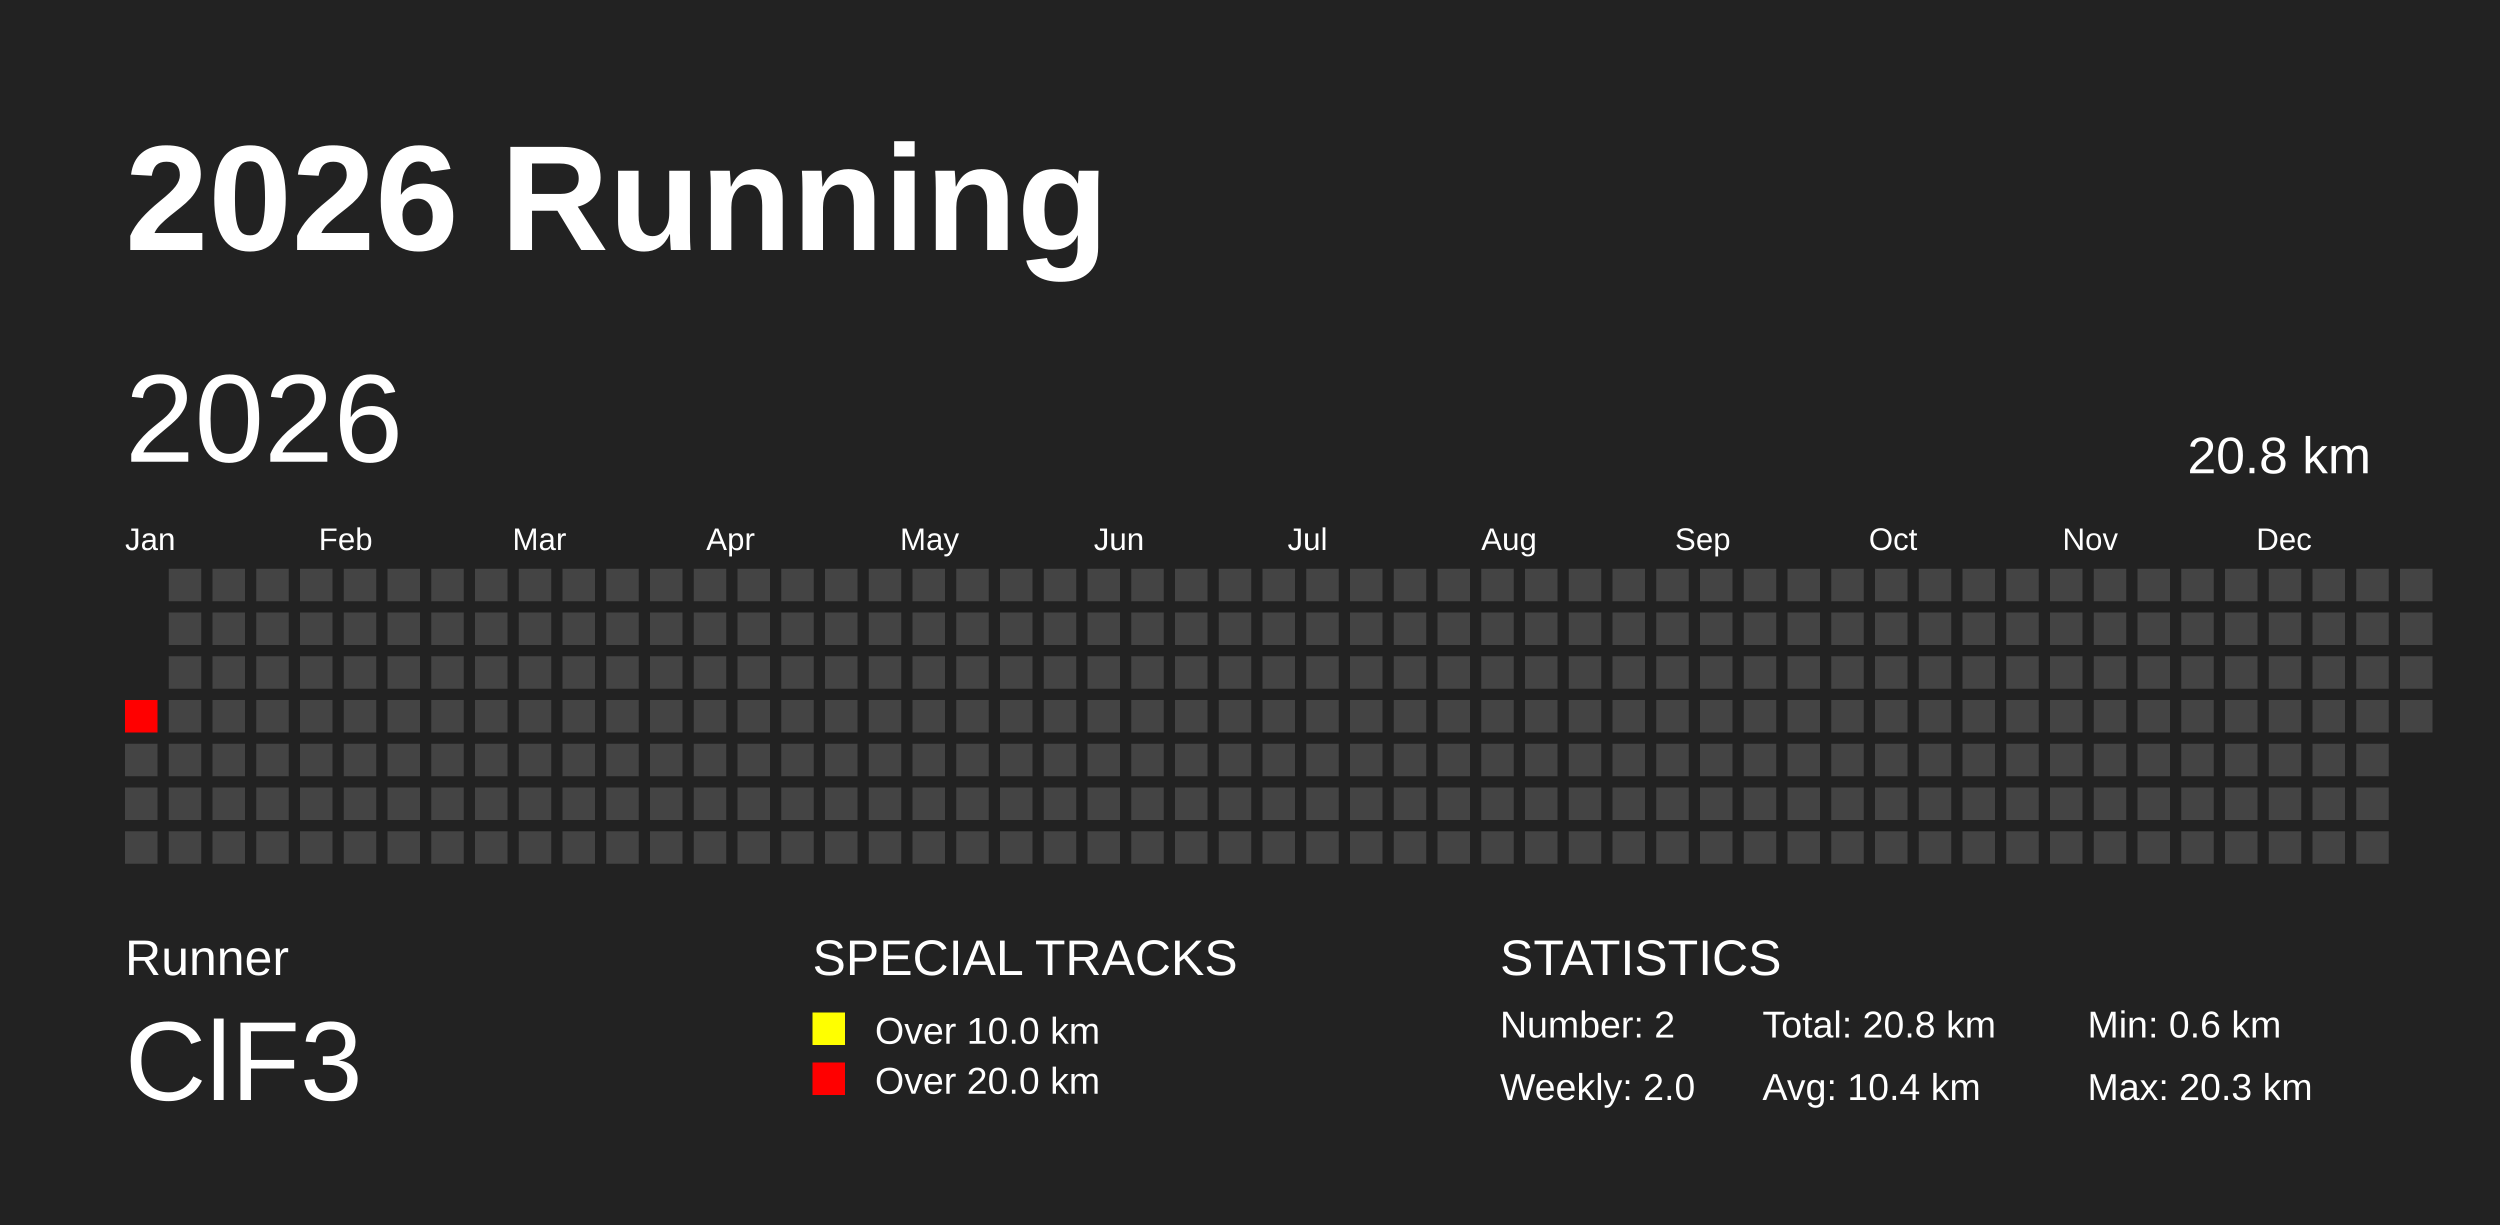
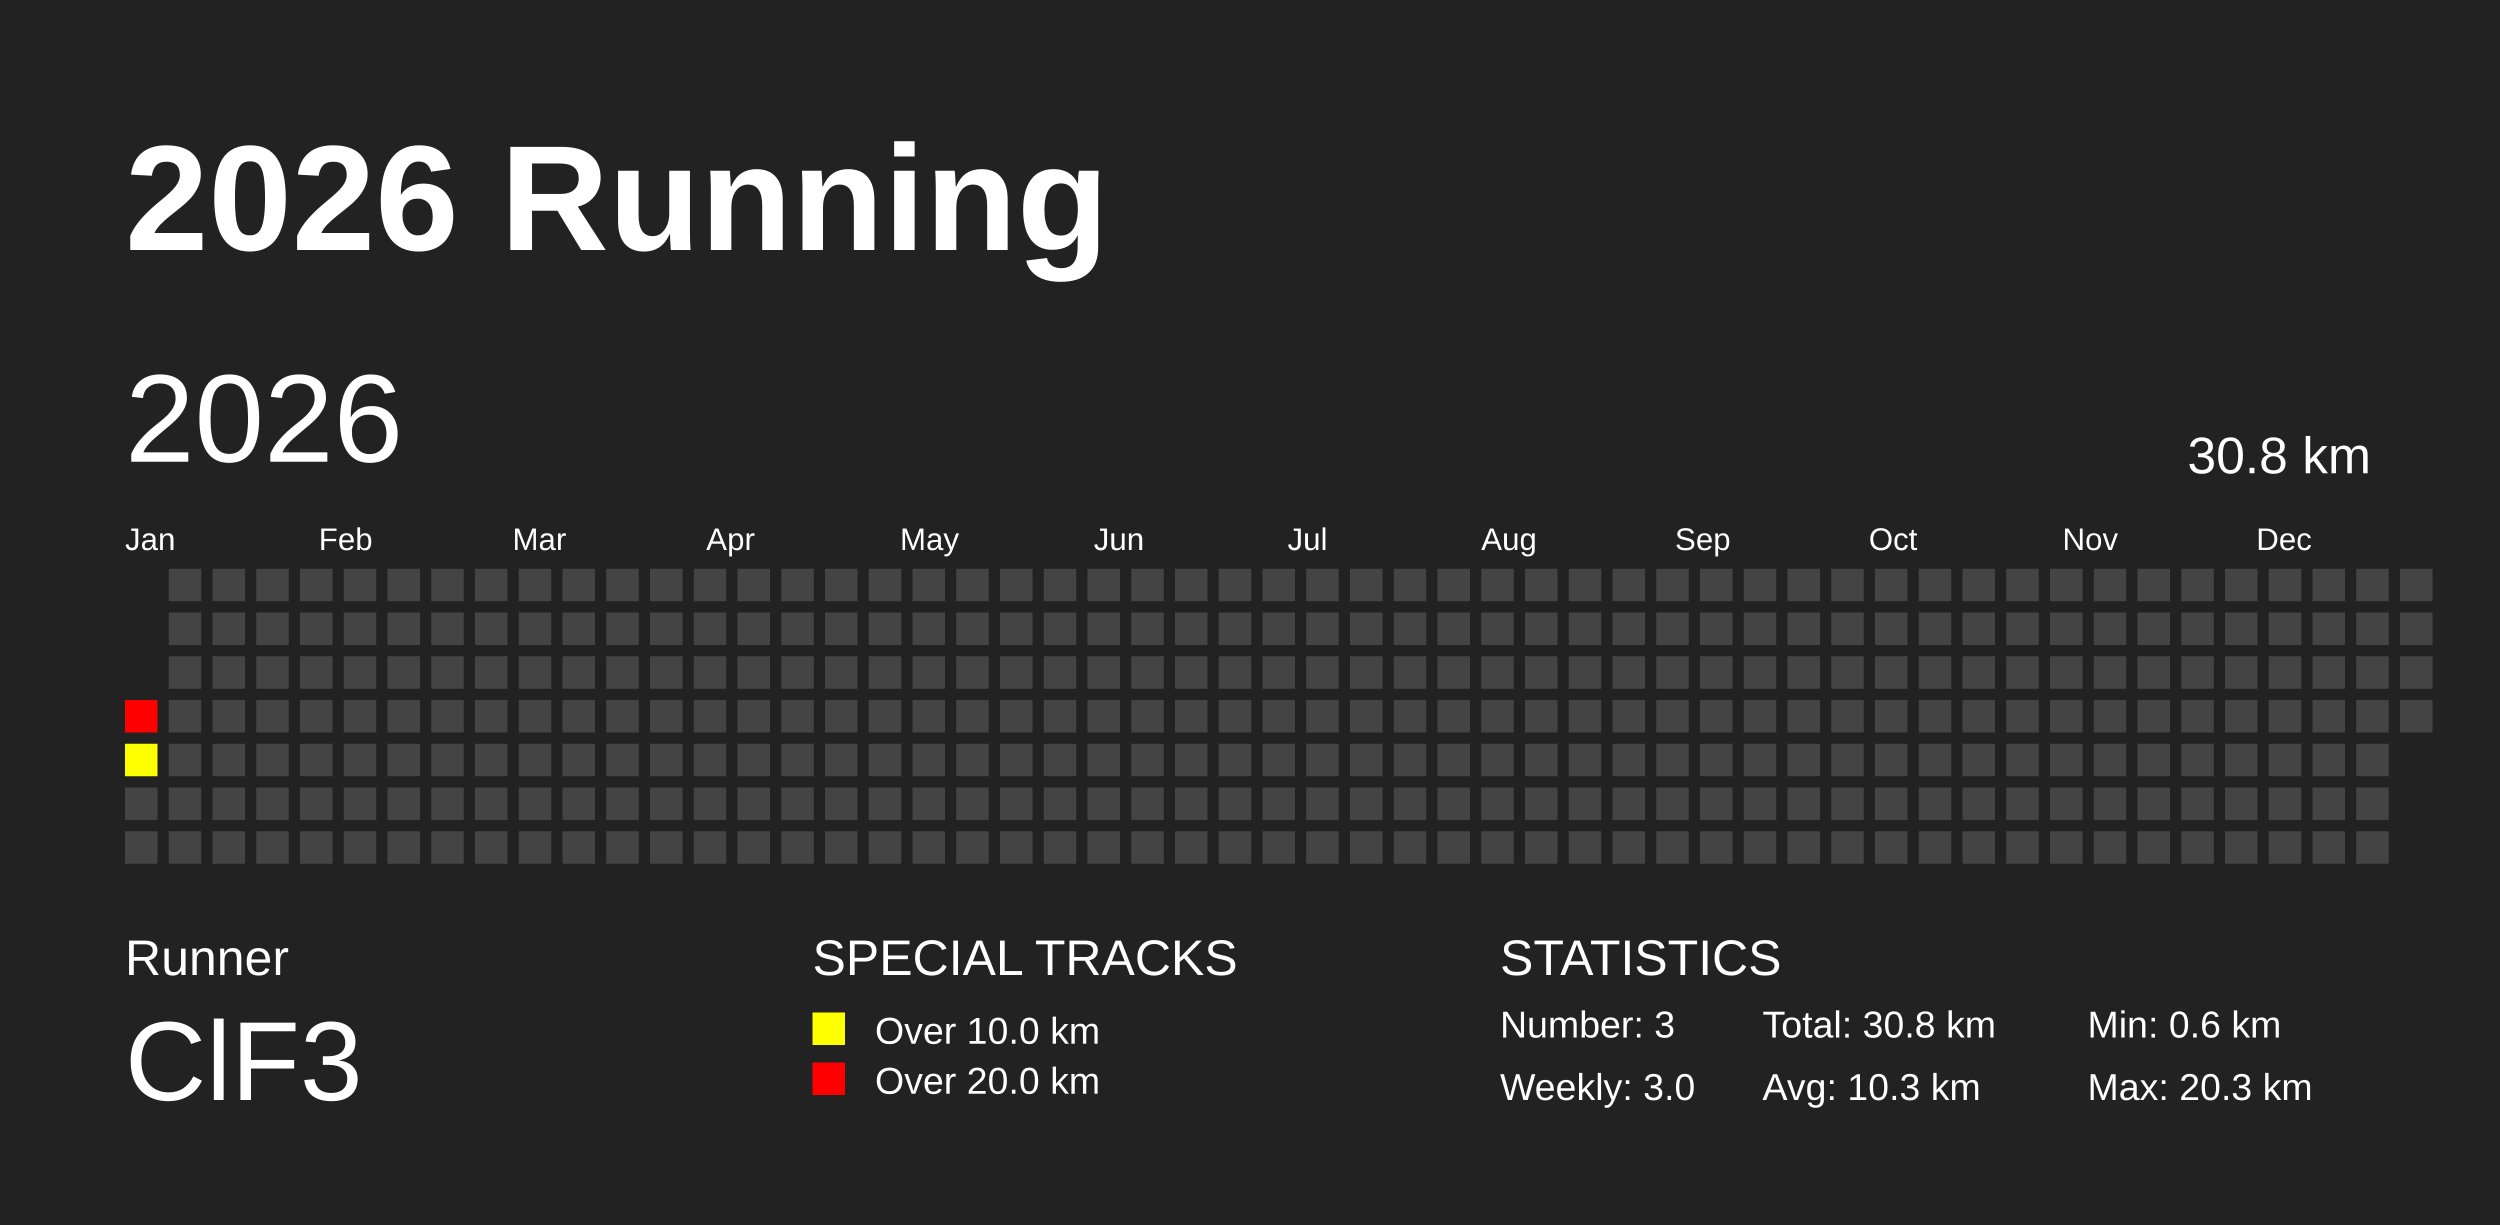
<svg xmlns="http://www.w3.org/2000/svg" baseProfile="full" height="98mm" version="1.1" viewBox="0,0,200,98" width="200mm">
  <defs />
  <rect fill="#222222" height="98" width="200" x="0" y="0" />
  <text fill="#FFFFFF" style="font-size:12px; font-family:Arial; font-weight:bold;" x="10" y="20">2026 Running</text>
  <text fill="#FFFFFF" style="font-size:4px; font-family:Arial" x="10" y="78">Runner</text>
  <text fill="#FFFFFF" style="font-size:9px; font-family:Arial" x="10" y="88">ClF3</text>
  <text fill="#FFFFFF" style="font-size:4px; font-family:Arial" x="65" y="78">SPECIAL TRACKS</text>
  <rect fill="yellow" height="2.6" width="2.6" x="65" y="81" />
  <text fill="#FFFFFF" style="font-size:3px; font-family:Arial" x="70" y="83.5">Over 10.0 km</text>
  <rect fill="red" height="2.6" width="2.6" x="65" y="85" />
  <text fill="#FFFFFF" style="font-size:3px; font-family:Arial" x="70" y="87.5">Over 20.0 km</text>
  <text fill="#FFFFFF" style="font-size:4px; font-family:Arial" x="120" y="78">STATISTICS</text>
-   <text fill="#FFFFFF" style="font-size:3px; font-family:Arial" x="120" y="83">Number: 2</text>
-   <text fill="#FFFFFF" style="font-size:3px; font-family:Arial" x="120" y="88">Weekly: 2.0</text>
-   <text fill="#FFFFFF" style="font-size:3px; font-family:Arial" x="141" y="83">Total: 20.8 km</text>
-   <text fill="#FFFFFF" style="font-size:3px; font-family:Arial" x="141" y="88">Avg: 10.4 km</text>
+   <text fill="#FFFFFF" style="font-size:3px; font-family:Arial" x="120" y="83">Number: 3</text>
+   <text fill="#FFFFFF" style="font-size:3px; font-family:Arial" x="120" y="88">Weekly: 3.0</text>
+   <text fill="#FFFFFF" style="font-size:3px; font-family:Arial" x="141" y="83">Total: 30.8 km</text>
+   <text fill="#FFFFFF" style="font-size:3px; font-family:Arial" x="141" y="88">Avg: 10.3 km</text>
  <text fill="#FFFFFF" style="font-size:3px; font-family:Arial" x="167" y="83">Min: 0.6 km</text>
  <text fill="#FFFFFF" style="font-size:3px; font-family:Arial" x="167" y="88">Max: 20.3 km</text>
  <text dominant-baseline="hanging" fill="#FFFFFF" style="font-size:10.0px; font-family:Arial;" x="10" y="30">2026</text>
-   <text dominant-baseline="hanging" fill="#FFFFFF" style="font-size:4.125px; font-family:Arial;" x="175" y="35">20.8 km</text>
+   <text dominant-baseline="hanging" fill="#FFFFFF" style="font-size:4.125px; font-family:Arial;" x="175" y="35">30.8 km</text>
  <text fill="#FFFFFF" style="font-size:2.5px; font-family:Arial" x="10.0" y="44">Jan</text>
  <text fill="#FFFFFF" style="font-size:2.5px; font-family:Arial" x="25.5" y="44">Feb</text>
  <text fill="#FFFFFF" style="font-size:2.5px; font-family:Arial" x="41.0" y="44">Mar</text>
  <text fill="#FFFFFF" style="font-size:2.5px; font-family:Arial" x="56.5" y="44">Apr</text>
  <text fill="#FFFFFF" style="font-size:2.5px; font-family:Arial" x="72.0" y="44">May</text>
  <text fill="#FFFFFF" style="font-size:2.5px; font-family:Arial" x="87.5" y="44">Jun</text>
  <text fill="#FFFFFF" style="font-size:2.5px; font-family:Arial" x="103.0" y="44">Jul</text>
  <text fill="#FFFFFF" style="font-size:2.5px; font-family:Arial" x="118.5" y="44">Aug</text>
  <text fill="#FFFFFF" style="font-size:2.5px; font-family:Arial" x="134.0" y="44">Sep</text>
  <text fill="#FFFFFF" style="font-size:2.5px; font-family:Arial" x="149.5" y="44">Oct</text>
  <text fill="#FFFFFF" style="font-size:2.5px; font-family:Arial" x="165.0" y="44">Nov</text>
  <text fill="#FFFFFF" style="font-size:2.5px; font-family:Arial" x="180.5" y="44">Dec</text>
  <rect fill="red" height="2.6" width="2.6" x="10.0" y="56.0" />
-   <rect fill="#444444" height="2.6" width="2.6" x="10.0" y="59.5" />
+   <rect fill="#ffff00" height="2.6" width="2.6" x="10.0" y="59.5" />
  <rect fill="#444444" height="2.6" width="2.6" x="10.0" y="63.0" />
  <rect fill="#444444" height="2.6" width="2.6" x="10.0" y="66.5" />
  <rect fill="#444444" height="2.6" width="2.6" x="13.5" y="45.5" />
  <rect fill="#444444" height="2.6" width="2.6" x="13.5" y="49.0" />
  <rect fill="#444444" height="2.6" width="2.6" x="13.5" y="52.5" />
  <rect fill="#444444" height="2.6" width="2.6" x="13.5" y="56.0" />
  <rect fill="#444444" height="2.6" width="2.6" x="13.5" y="59.5" />
  <rect fill="#444444" height="2.6" width="2.6" x="13.5" y="63.0" />
  <rect fill="#444444" height="2.6" width="2.6" x="13.5" y="66.5" />
  <rect fill="#444444" height="2.6" width="2.6" x="17.0" y="45.5" />
  <rect fill="#444444" height="2.6" width="2.6" x="17.0" y="49.0" />
  <rect fill="#444444" height="2.6" width="2.6" x="17.0" y="52.5" />
  <rect fill="#444444" height="2.6" width="2.6" x="17.0" y="56.0" />
  <rect fill="#444444" height="2.6" width="2.6" x="17.0" y="59.5" />
  <rect fill="#444444" height="2.6" width="2.6" x="17.0" y="63.0" />
  <rect fill="#444444" height="2.6" width="2.6" x="17.0" y="66.5" />
  <rect fill="#444444" height="2.6" width="2.6" x="20.5" y="45.5" />
  <rect fill="#444444" height="2.6" width="2.6" x="20.5" y="49.0" />
  <rect fill="#444444" height="2.6" width="2.6" x="20.5" y="52.5" />
  <rect fill="#444444" height="2.6" width="2.6" x="20.5" y="56.0" />
  <rect fill="#444444" height="2.6" width="2.6" x="20.5" y="59.5" />
  <rect fill="#444444" height="2.6" width="2.6" x="20.5" y="63.0" />
  <rect fill="#444444" height="2.6" width="2.6" x="20.5" y="66.5" />
  <rect fill="#444444" height="2.6" width="2.6" x="24.0" y="45.5" />
  <rect fill="#444444" height="2.6" width="2.6" x="24.0" y="49.0" />
  <rect fill="#444444" height="2.6" width="2.6" x="24.0" y="52.5" />
  <rect fill="#444444" height="2.6" width="2.6" x="24.0" y="56.0" />
  <rect fill="#444444" height="2.6" width="2.6" x="24.0" y="59.5" />
  <rect fill="#444444" height="2.6" width="2.6" x="24.0" y="63.0" />
  <rect fill="#444444" height="2.6" width="2.6" x="24.0" y="66.5" />
  <rect fill="#444444" height="2.6" width="2.6" x="27.5" y="45.5" />
  <rect fill="#444444" height="2.6" width="2.6" x="27.5" y="49.0" />
  <rect fill="#444444" height="2.6" width="2.6" x="27.5" y="52.5" />
  <rect fill="#444444" height="2.6" width="2.6" x="27.5" y="56.0" />
  <rect fill="#444444" height="2.6" width="2.6" x="27.5" y="59.5" />
  <rect fill="#444444" height="2.6" width="2.6" x="27.5" y="63.0" />
  <rect fill="#444444" height="2.6" width="2.6" x="27.5" y="66.5" />
  <rect fill="#444444" height="2.6" width="2.6" x="31.0" y="45.5" />
  <rect fill="#444444" height="2.6" width="2.6" x="31.0" y="49.0" />
  <rect fill="#444444" height="2.6" width="2.6" x="31.0" y="52.5" />
  <rect fill="#444444" height="2.6" width="2.6" x="31.0" y="56.0" />
  <rect fill="#444444" height="2.6" width="2.6" x="31.0" y="59.5" />
  <rect fill="#444444" height="2.6" width="2.6" x="31.0" y="63.0" />
  <rect fill="#444444" height="2.6" width="2.6" x="31.0" y="66.5" />
  <rect fill="#444444" height="2.6" width="2.6" x="34.5" y="45.5" />
  <rect fill="#444444" height="2.6" width="2.6" x="34.5" y="49.0" />
  <rect fill="#444444" height="2.6" width="2.6" x="34.5" y="52.5" />
  <rect fill="#444444" height="2.6" width="2.6" x="34.5" y="56.0" />
  <rect fill="#444444" height="2.6" width="2.6" x="34.5" y="59.5" />
  <rect fill="#444444" height="2.6" width="2.6" x="34.5" y="63.0" />
  <rect fill="#444444" height="2.6" width="2.6" x="34.5" y="66.5" />
  <rect fill="#444444" height="2.6" width="2.6" x="38.0" y="45.5" />
  <rect fill="#444444" height="2.6" width="2.6" x="38.0" y="49.0" />
  <rect fill="#444444" height="2.6" width="2.6" x="38.0" y="52.5" />
  <rect fill="#444444" height="2.6" width="2.6" x="38.0" y="56.0" />
  <rect fill="#444444" height="2.6" width="2.6" x="38.0" y="59.5" />
  <rect fill="#444444" height="2.6" width="2.6" x="38.0" y="63.0" />
  <rect fill="#444444" height="2.6" width="2.6" x="38.0" y="66.5" />
  <rect fill="#444444" height="2.6" width="2.6" x="41.5" y="45.5" />
  <rect fill="#444444" height="2.6" width="2.6" x="41.5" y="49.0" />
  <rect fill="#444444" height="2.6" width="2.6" x="41.5" y="52.5" />
  <rect fill="#444444" height="2.6" width="2.6" x="41.5" y="56.0" />
  <rect fill="#444444" height="2.6" width="2.6" x="41.5" y="59.5" />
  <rect fill="#444444" height="2.6" width="2.6" x="41.5" y="63.0" />
  <rect fill="#444444" height="2.6" width="2.6" x="41.5" y="66.5" />
  <rect fill="#444444" height="2.6" width="2.6" x="45.0" y="45.5" />
  <rect fill="#444444" height="2.6" width="2.6" x="45.0" y="49.0" />
  <rect fill="#444444" height="2.6" width="2.6" x="45.0" y="52.5" />
  <rect fill="#444444" height="2.6" width="2.6" x="45.0" y="56.0" />
  <rect fill="#444444" height="2.6" width="2.6" x="45.0" y="59.5" />
  <rect fill="#444444" height="2.6" width="2.6" x="45.0" y="63.0" />
  <rect fill="#444444" height="2.6" width="2.6" x="45.0" y="66.5" />
  <rect fill="#444444" height="2.6" width="2.6" x="48.5" y="45.5" />
  <rect fill="#444444" height="2.6" width="2.6" x="48.5" y="49.0" />
  <rect fill="#444444" height="2.6" width="2.6" x="48.5" y="52.5" />
  <rect fill="#444444" height="2.6" width="2.6" x="48.5" y="56.0" />
  <rect fill="#444444" height="2.6" width="2.6" x="48.5" y="59.5" />
  <rect fill="#444444" height="2.6" width="2.6" x="48.5" y="63.0" />
  <rect fill="#444444" height="2.6" width="2.6" x="48.5" y="66.5" />
  <rect fill="#444444" height="2.6" width="2.6" x="52.0" y="45.5" />
  <rect fill="#444444" height="2.6" width="2.6" x="52.0" y="49.0" />
  <rect fill="#444444" height="2.6" width="2.6" x="52.0" y="52.5" />
  <rect fill="#444444" height="2.6" width="2.6" x="52.0" y="56.0" />
  <rect fill="#444444" height="2.6" width="2.6" x="52.0" y="59.5" />
  <rect fill="#444444" height="2.6" width="2.6" x="52.0" y="63.0" />
  <rect fill="#444444" height="2.6" width="2.6" x="52.0" y="66.5" />
  <rect fill="#444444" height="2.6" width="2.6" x="55.5" y="45.5" />
  <rect fill="#444444" height="2.6" width="2.6" x="55.5" y="49.0" />
  <rect fill="#444444" height="2.6" width="2.6" x="55.5" y="52.5" />
  <rect fill="#444444" height="2.6" width="2.6" x="55.5" y="56.0" />
  <rect fill="#444444" height="2.6" width="2.6" x="55.5" y="59.5" />
  <rect fill="#444444" height="2.6" width="2.6" x="55.5" y="63.0" />
  <rect fill="#444444" height="2.6" width="2.6" x="55.5" y="66.5" />
  <rect fill="#444444" height="2.6" width="2.6" x="59.0" y="45.5" />
  <rect fill="#444444" height="2.6" width="2.6" x="59.0" y="49.0" />
  <rect fill="#444444" height="2.6" width="2.6" x="59.0" y="52.5" />
  <rect fill="#444444" height="2.6" width="2.6" x="59.0" y="56.0" />
  <rect fill="#444444" height="2.6" width="2.6" x="59.0" y="59.5" />
  <rect fill="#444444" height="2.6" width="2.6" x="59.0" y="63.0" />
  <rect fill="#444444" height="2.6" width="2.6" x="59.0" y="66.5" />
  <rect fill="#444444" height="2.6" width="2.6" x="62.5" y="45.5" />
  <rect fill="#444444" height="2.6" width="2.6" x="62.5" y="49.0" />
  <rect fill="#444444" height="2.6" width="2.6" x="62.5" y="52.5" />
  <rect fill="#444444" height="2.6" width="2.6" x="62.5" y="56.0" />
  <rect fill="#444444" height="2.6" width="2.6" x="62.5" y="59.5" />
  <rect fill="#444444" height="2.6" width="2.6" x="62.5" y="63.0" />
  <rect fill="#444444" height="2.6" width="2.6" x="62.5" y="66.5" />
  <rect fill="#444444" height="2.6" width="2.6" x="66.0" y="45.5" />
  <rect fill="#444444" height="2.6" width="2.6" x="66.0" y="49.0" />
  <rect fill="#444444" height="2.6" width="2.6" x="66.0" y="52.5" />
  <rect fill="#444444" height="2.6" width="2.6" x="66.0" y="56.0" />
  <rect fill="#444444" height="2.6" width="2.6" x="66.0" y="59.5" />
  <rect fill="#444444" height="2.6" width="2.6" x="66.0" y="63.0" />
  <rect fill="#444444" height="2.6" width="2.6" x="66.0" y="66.5" />
  <rect fill="#444444" height="2.6" width="2.6" x="69.5" y="45.5" />
  <rect fill="#444444" height="2.6" width="2.6" x="69.5" y="49.0" />
  <rect fill="#444444" height="2.6" width="2.6" x="69.5" y="52.5" />
  <rect fill="#444444" height="2.6" width="2.6" x="69.5" y="56.0" />
  <rect fill="#444444" height="2.6" width="2.6" x="69.5" y="59.5" />
  <rect fill="#444444" height="2.6" width="2.6" x="69.5" y="63.0" />
  <rect fill="#444444" height="2.6" width="2.6" x="69.5" y="66.5" />
  <rect fill="#444444" height="2.6" width="2.6" x="73.0" y="45.5" />
  <rect fill="#444444" height="2.6" width="2.6" x="73.0" y="49.0" />
  <rect fill="#444444" height="2.6" width="2.6" x="73.0" y="52.5" />
  <rect fill="#444444" height="2.6" width="2.6" x="73.0" y="56.0" />
  <rect fill="#444444" height="2.6" width="2.6" x="73.0" y="59.5" />
  <rect fill="#444444" height="2.6" width="2.6" x="73.0" y="63.0" />
  <rect fill="#444444" height="2.6" width="2.6" x="73.0" y="66.5" />
  <rect fill="#444444" height="2.6" width="2.6" x="76.5" y="45.5" />
  <rect fill="#444444" height="2.6" width="2.6" x="76.5" y="49.0" />
  <rect fill="#444444" height="2.6" width="2.6" x="76.5" y="52.5" />
  <rect fill="#444444" height="2.6" width="2.6" x="76.5" y="56.0" />
  <rect fill="#444444" height="2.6" width="2.6" x="76.5" y="59.5" />
  <rect fill="#444444" height="2.6" width="2.6" x="76.5" y="63.0" />
  <rect fill="#444444" height="2.6" width="2.6" x="76.5" y="66.5" />
  <rect fill="#444444" height="2.6" width="2.6" x="80.0" y="45.5" />
  <rect fill="#444444" height="2.6" width="2.6" x="80.0" y="49.0" />
  <rect fill="#444444" height="2.6" width="2.6" x="80.0" y="52.5" />
  <rect fill="#444444" height="2.6" width="2.6" x="80.0" y="56.0" />
  <rect fill="#444444" height="2.6" width="2.6" x="80.0" y="59.5" />
  <rect fill="#444444" height="2.6" width="2.6" x="80.0" y="63.0" />
  <rect fill="#444444" height="2.6" width="2.6" x="80.0" y="66.5" />
  <rect fill="#444444" height="2.6" width="2.6" x="83.5" y="45.5" />
  <rect fill="#444444" height="2.6" width="2.6" x="83.5" y="49.0" />
  <rect fill="#444444" height="2.6" width="2.6" x="83.5" y="52.5" />
  <rect fill="#444444" height="2.6" width="2.6" x="83.5" y="56.0" />
  <rect fill="#444444" height="2.6" width="2.6" x="83.5" y="59.5" />
  <rect fill="#444444" height="2.6" width="2.6" x="83.5" y="63.0" />
  <rect fill="#444444" height="2.6" width="2.6" x="83.5" y="66.5" />
  <rect fill="#444444" height="2.6" width="2.6" x="87.0" y="45.5" />
  <rect fill="#444444" height="2.6" width="2.6" x="87.0" y="49.0" />
  <rect fill="#444444" height="2.6" width="2.6" x="87.0" y="52.5" />
  <rect fill="#444444" height="2.6" width="2.6" x="87.0" y="56.0" />
  <rect fill="#444444" height="2.6" width="2.6" x="87.0" y="59.5" />
  <rect fill="#444444" height="2.6" width="2.6" x="87.0" y="63.0" />
  <rect fill="#444444" height="2.6" width="2.6" x="87.0" y="66.5" />
  <rect fill="#444444" height="2.6" width="2.6" x="90.5" y="45.5" />
  <rect fill="#444444" height="2.6" width="2.6" x="90.5" y="49.0" />
  <rect fill="#444444" height="2.6" width="2.6" x="90.5" y="52.5" />
  <rect fill="#444444" height="2.6" width="2.6" x="90.5" y="56.0" />
  <rect fill="#444444" height="2.6" width="2.6" x="90.5" y="59.5" />
  <rect fill="#444444" height="2.6" width="2.6" x="90.5" y="63.0" />
  <rect fill="#444444" height="2.6" width="2.6" x="90.5" y="66.5" />
  <rect fill="#444444" height="2.6" width="2.6" x="94.0" y="45.5" />
  <rect fill="#444444" height="2.6" width="2.6" x="94.0" y="49.0" />
  <rect fill="#444444" height="2.6" width="2.6" x="94.0" y="52.5" />
  <rect fill="#444444" height="2.6" width="2.6" x="94.0" y="56.0" />
  <rect fill="#444444" height="2.6" width="2.6" x="94.0" y="59.5" />
  <rect fill="#444444" height="2.6" width="2.6" x="94.0" y="63.0" />
  <rect fill="#444444" height="2.6" width="2.6" x="94.0" y="66.5" />
  <rect fill="#444444" height="2.6" width="2.6" x="97.5" y="45.5" />
  <rect fill="#444444" height="2.6" width="2.6" x="97.5" y="49.0" />
  <rect fill="#444444" height="2.6" width="2.6" x="97.5" y="52.5" />
  <rect fill="#444444" height="2.6" width="2.6" x="97.5" y="56.0" />
  <rect fill="#444444" height="2.6" width="2.6" x="97.5" y="59.5" />
  <rect fill="#444444" height="2.6" width="2.6" x="97.5" y="63.0" />
  <rect fill="#444444" height="2.6" width="2.6" x="97.5" y="66.5" />
  <rect fill="#444444" height="2.6" width="2.6" x="101.0" y="45.5" />
  <rect fill="#444444" height="2.6" width="2.6" x="101.0" y="49.0" />
  <rect fill="#444444" height="2.6" width="2.6" x="101.0" y="52.5" />
  <rect fill="#444444" height="2.6" width="2.6" x="101.0" y="56.0" />
  <rect fill="#444444" height="2.6" width="2.6" x="101.0" y="59.5" />
  <rect fill="#444444" height="2.6" width="2.6" x="101.0" y="63.0" />
  <rect fill="#444444" height="2.6" width="2.6" x="101.0" y="66.5" />
  <rect fill="#444444" height="2.6" width="2.6" x="104.5" y="45.5" />
  <rect fill="#444444" height="2.6" width="2.6" x="104.5" y="49.0" />
  <rect fill="#444444" height="2.6" width="2.6" x="104.5" y="52.5" />
  <rect fill="#444444" height="2.6" width="2.6" x="104.5" y="56.0" />
  <rect fill="#444444" height="2.6" width="2.6" x="104.5" y="59.5" />
  <rect fill="#444444" height="2.6" width="2.6" x="104.5" y="63.0" />
  <rect fill="#444444" height="2.6" width="2.6" x="104.5" y="66.5" />
  <rect fill="#444444" height="2.6" width="2.6" x="108.0" y="45.5" />
  <rect fill="#444444" height="2.6" width="2.6" x="108.0" y="49.0" />
  <rect fill="#444444" height="2.6" width="2.6" x="108.0" y="52.5" />
  <rect fill="#444444" height="2.6" width="2.6" x="108.0" y="56.0" />
  <rect fill="#444444" height="2.6" width="2.6" x="108.0" y="59.5" />
  <rect fill="#444444" height="2.6" width="2.6" x="108.0" y="63.0" />
  <rect fill="#444444" height="2.6" width="2.6" x="108.0" y="66.5" />
  <rect fill="#444444" height="2.6" width="2.6" x="111.5" y="45.5" />
  <rect fill="#444444" height="2.6" width="2.6" x="111.5" y="49.0" />
  <rect fill="#444444" height="2.6" width="2.6" x="111.5" y="52.5" />
  <rect fill="#444444" height="2.6" width="2.6" x="111.5" y="56.0" />
  <rect fill="#444444" height="2.6" width="2.6" x="111.5" y="59.5" />
  <rect fill="#444444" height="2.6" width="2.6" x="111.5" y="63.0" />
  <rect fill="#444444" height="2.6" width="2.6" x="111.5" y="66.5" />
  <rect fill="#444444" height="2.6" width="2.6" x="115.0" y="45.5" />
  <rect fill="#444444" height="2.6" width="2.6" x="115.0" y="49.0" />
  <rect fill="#444444" height="2.6" width="2.6" x="115.0" y="52.5" />
  <rect fill="#444444" height="2.6" width="2.6" x="115.0" y="56.0" />
  <rect fill="#444444" height="2.6" width="2.6" x="115.0" y="59.5" />
  <rect fill="#444444" height="2.6" width="2.6" x="115.0" y="63.0" />
  <rect fill="#444444" height="2.6" width="2.6" x="115.0" y="66.5" />
  <rect fill="#444444" height="2.6" width="2.6" x="118.5" y="45.5" />
  <rect fill="#444444" height="2.6" width="2.6" x="118.5" y="49.0" />
  <rect fill="#444444" height="2.6" width="2.6" x="118.5" y="52.5" />
  <rect fill="#444444" height="2.6" width="2.6" x="118.5" y="56.0" />
  <rect fill="#444444" height="2.6" width="2.6" x="118.5" y="59.5" />
  <rect fill="#444444" height="2.6" width="2.6" x="118.5" y="63.0" />
  <rect fill="#444444" height="2.6" width="2.6" x="118.5" y="66.5" />
  <rect fill="#444444" height="2.6" width="2.6" x="122.0" y="45.5" />
  <rect fill="#444444" height="2.6" width="2.6" x="122.0" y="49.0" />
  <rect fill="#444444" height="2.6" width="2.6" x="122.0" y="52.5" />
  <rect fill="#444444" height="2.6" width="2.6" x="122.0" y="56.0" />
  <rect fill="#444444" height="2.6" width="2.6" x="122.0" y="59.5" />
  <rect fill="#444444" height="2.6" width="2.6" x="122.0" y="63.0" />
  <rect fill="#444444" height="2.6" width="2.6" x="122.0" y="66.5" />
  <rect fill="#444444" height="2.6" width="2.6" x="125.5" y="45.5" />
  <rect fill="#444444" height="2.6" width="2.6" x="125.5" y="49.0" />
  <rect fill="#444444" height="2.6" width="2.6" x="125.5" y="52.5" />
  <rect fill="#444444" height="2.6" width="2.6" x="125.5" y="56.0" />
  <rect fill="#444444" height="2.6" width="2.6" x="125.5" y="59.5" />
  <rect fill="#444444" height="2.6" width="2.6" x="125.5" y="63.0" />
  <rect fill="#444444" height="2.6" width="2.6" x="125.5" y="66.5" />
  <rect fill="#444444" height="2.6" width="2.6" x="129.0" y="45.5" />
  <rect fill="#444444" height="2.6" width="2.6" x="129.0" y="49.0" />
  <rect fill="#444444" height="2.6" width="2.6" x="129.0" y="52.5" />
  <rect fill="#444444" height="2.6" width="2.6" x="129.0" y="56.0" />
  <rect fill="#444444" height="2.6" width="2.6" x="129.0" y="59.5" />
  <rect fill="#444444" height="2.6" width="2.6" x="129.0" y="63.0" />
  <rect fill="#444444" height="2.6" width="2.6" x="129.0" y="66.5" />
  <rect fill="#444444" height="2.6" width="2.6" x="132.5" y="45.5" />
  <rect fill="#444444" height="2.6" width="2.6" x="132.5" y="49.0" />
  <rect fill="#444444" height="2.6" width="2.6" x="132.5" y="52.5" />
  <rect fill="#444444" height="2.6" width="2.6" x="132.5" y="56.0" />
  <rect fill="#444444" height="2.6" width="2.6" x="132.5" y="59.5" />
  <rect fill="#444444" height="2.6" width="2.6" x="132.5" y="63.0" />
  <rect fill="#444444" height="2.6" width="2.6" x="132.5" y="66.5" />
  <rect fill="#444444" height="2.6" width="2.6" x="136.0" y="45.5" />
  <rect fill="#444444" height="2.6" width="2.6" x="136.0" y="49.0" />
  <rect fill="#444444" height="2.6" width="2.6" x="136.0" y="52.5" />
  <rect fill="#444444" height="2.6" width="2.6" x="136.0" y="56.0" />
  <rect fill="#444444" height="2.6" width="2.6" x="136.0" y="59.5" />
  <rect fill="#444444" height="2.6" width="2.6" x="136.0" y="63.0" />
  <rect fill="#444444" height="2.6" width="2.6" x="136.0" y="66.5" />
  <rect fill="#444444" height="2.6" width="2.6" x="139.5" y="45.5" />
  <rect fill="#444444" height="2.6" width="2.6" x="139.5" y="49.0" />
  <rect fill="#444444" height="2.6" width="2.6" x="139.5" y="52.5" />
  <rect fill="#444444" height="2.6" width="2.6" x="139.5" y="56.0" />
  <rect fill="#444444" height="2.6" width="2.6" x="139.5" y="59.5" />
  <rect fill="#444444" height="2.6" width="2.6" x="139.5" y="63.0" />
  <rect fill="#444444" height="2.6" width="2.6" x="139.5" y="66.5" />
  <rect fill="#444444" height="2.6" width="2.6" x="143.0" y="45.5" />
  <rect fill="#444444" height="2.6" width="2.6" x="143.0" y="49.0" />
  <rect fill="#444444" height="2.6" width="2.6" x="143.0" y="52.5" />
  <rect fill="#444444" height="2.6" width="2.6" x="143.0" y="56.0" />
  <rect fill="#444444" height="2.6" width="2.6" x="143.0" y="59.5" />
  <rect fill="#444444" height="2.6" width="2.6" x="143.0" y="63.0" />
  <rect fill="#444444" height="2.6" width="2.6" x="143.0" y="66.5" />
  <rect fill="#444444" height="2.6" width="2.6" x="146.5" y="45.5" />
  <rect fill="#444444" height="2.6" width="2.6" x="146.5" y="49.0" />
  <rect fill="#444444" height="2.6" width="2.6" x="146.5" y="52.5" />
  <rect fill="#444444" height="2.6" width="2.6" x="146.5" y="56.0" />
  <rect fill="#444444" height="2.6" width="2.6" x="146.5" y="59.5" />
  <rect fill="#444444" height="2.6" width="2.6" x="146.5" y="63.0" />
  <rect fill="#444444" height="2.6" width="2.6" x="146.5" y="66.5" />
  <rect fill="#444444" height="2.6" width="2.6" x="150.0" y="45.5" />
  <rect fill="#444444" height="2.6" width="2.6" x="150.0" y="49.0" />
  <rect fill="#444444" height="2.6" width="2.6" x="150.0" y="52.5" />
  <rect fill="#444444" height="2.6" width="2.6" x="150.0" y="56.0" />
  <rect fill="#444444" height="2.6" width="2.6" x="150.0" y="59.5" />
  <rect fill="#444444" height="2.6" width="2.6" x="150.0" y="63.0" />
  <rect fill="#444444" height="2.6" width="2.6" x="150.0" y="66.5" />
  <rect fill="#444444" height="2.6" width="2.6" x="153.5" y="45.5" />
  <rect fill="#444444" height="2.6" width="2.6" x="153.5" y="49.0" />
  <rect fill="#444444" height="2.6" width="2.6" x="153.5" y="52.5" />
  <rect fill="#444444" height="2.6" width="2.6" x="153.5" y="56.0" />
  <rect fill="#444444" height="2.6" width="2.6" x="153.5" y="59.5" />
  <rect fill="#444444" height="2.6" width="2.6" x="153.5" y="63.0" />
  <rect fill="#444444" height="2.6" width="2.6" x="153.5" y="66.5" />
  <rect fill="#444444" height="2.6" width="2.6" x="157.0" y="45.5" />
  <rect fill="#444444" height="2.6" width="2.6" x="157.0" y="49.0" />
  <rect fill="#444444" height="2.6" width="2.6" x="157.0" y="52.5" />
  <rect fill="#444444" height="2.6" width="2.6" x="157.0" y="56.0" />
  <rect fill="#444444" height="2.6" width="2.6" x="157.0" y="59.5" />
  <rect fill="#444444" height="2.6" width="2.6" x="157.0" y="63.0" />
  <rect fill="#444444" height="2.6" width="2.6" x="157.0" y="66.5" />
  <rect fill="#444444" height="2.6" width="2.6" x="160.5" y="45.5" />
  <rect fill="#444444" height="2.6" width="2.6" x="160.5" y="49.0" />
  <rect fill="#444444" height="2.6" width="2.6" x="160.5" y="52.5" />
  <rect fill="#444444" height="2.6" width="2.6" x="160.5" y="56.0" />
  <rect fill="#444444" height="2.6" width="2.6" x="160.5" y="59.5" />
  <rect fill="#444444" height="2.6" width="2.6" x="160.5" y="63.0" />
  <rect fill="#444444" height="2.6" width="2.6" x="160.5" y="66.5" />
  <rect fill="#444444" height="2.6" width="2.6" x="164.0" y="45.5" />
  <rect fill="#444444" height="2.6" width="2.6" x="164.0" y="49.0" />
  <rect fill="#444444" height="2.6" width="2.6" x="164.0" y="52.5" />
  <rect fill="#444444" height="2.6" width="2.6" x="164.0" y="56.0" />
  <rect fill="#444444" height="2.6" width="2.6" x="164.0" y="59.5" />
  <rect fill="#444444" height="2.6" width="2.6" x="164.0" y="63.0" />
  <rect fill="#444444" height="2.6" width="2.6" x="164.0" y="66.5" />
  <rect fill="#444444" height="2.6" width="2.6" x="167.5" y="45.5" />
  <rect fill="#444444" height="2.6" width="2.6" x="167.5" y="49.0" />
  <rect fill="#444444" height="2.6" width="2.6" x="167.5" y="52.5" />
  <rect fill="#444444" height="2.6" width="2.6" x="167.5" y="56.0" />
  <rect fill="#444444" height="2.6" width="2.6" x="167.5" y="59.5" />
  <rect fill="#444444" height="2.6" width="2.6" x="167.5" y="63.0" />
  <rect fill="#444444" height="2.6" width="2.6" x="167.5" y="66.5" />
  <rect fill="#444444" height="2.6" width="2.6" x="171.0" y="45.5" />
  <rect fill="#444444" height="2.6" width="2.6" x="171.0" y="49.0" />
  <rect fill="#444444" height="2.6" width="2.6" x="171.0" y="52.5" />
  <rect fill="#444444" height="2.6" width="2.6" x="171.0" y="56.0" />
  <rect fill="#444444" height="2.6" width="2.6" x="171.0" y="59.5" />
  <rect fill="#444444" height="2.6" width="2.6" x="171.0" y="63.0" />
  <rect fill="#444444" height="2.6" width="2.6" x="171.0" y="66.5" />
  <rect fill="#444444" height="2.6" width="2.6" x="174.5" y="45.5" />
  <rect fill="#444444" height="2.6" width="2.6" x="174.5" y="49.0" />
  <rect fill="#444444" height="2.6" width="2.6" x="174.5" y="52.5" />
  <rect fill="#444444" height="2.6" width="2.6" x="174.5" y="56.0" />
  <rect fill="#444444" height="2.6" width="2.6" x="174.5" y="59.5" />
  <rect fill="#444444" height="2.6" width="2.6" x="174.5" y="63.0" />
  <rect fill="#444444" height="2.6" width="2.6" x="174.5" y="66.5" />
  <rect fill="#444444" height="2.6" width="2.6" x="178.0" y="45.5" />
  <rect fill="#444444" height="2.6" width="2.6" x="178.0" y="49.0" />
  <rect fill="#444444" height="2.6" width="2.6" x="178.0" y="52.5" />
  <rect fill="#444444" height="2.6" width="2.6" x="178.0" y="56.0" />
  <rect fill="#444444" height="2.6" width="2.6" x="178.0" y="59.5" />
  <rect fill="#444444" height="2.6" width="2.6" x="178.0" y="63.0" />
  <rect fill="#444444" height="2.6" width="2.6" x="178.0" y="66.5" />
  <rect fill="#444444" height="2.6" width="2.6" x="181.5" y="45.5" />
  <rect fill="#444444" height="2.6" width="2.6" x="181.5" y="49.0" />
  <rect fill="#444444" height="2.6" width="2.6" x="181.5" y="52.5" />
  <rect fill="#444444" height="2.6" width="2.6" x="181.5" y="56.0" />
  <rect fill="#444444" height="2.6" width="2.6" x="181.5" y="59.5" />
  <rect fill="#444444" height="2.6" width="2.6" x="181.5" y="63.0" />
  <rect fill="#444444" height="2.6" width="2.6" x="181.5" y="66.5" />
  <rect fill="#444444" height="2.6" width="2.6" x="185.0" y="45.5" />
  <rect fill="#444444" height="2.6" width="2.6" x="185.0" y="49.0" />
  <rect fill="#444444" height="2.6" width="2.6" x="185.0" y="52.5" />
  <rect fill="#444444" height="2.6" width="2.6" x="185.0" y="56.0" />
  <rect fill="#444444" height="2.6" width="2.6" x="185.0" y="59.5" />
  <rect fill="#444444" height="2.6" width="2.6" x="185.0" y="63.0" />
  <rect fill="#444444" height="2.6" width="2.6" x="185.0" y="66.5" />
  <rect fill="#444444" height="2.6" width="2.6" x="188.5" y="45.5" />
  <rect fill="#444444" height="2.6" width="2.6" x="188.5" y="49.0" />
  <rect fill="#444444" height="2.6" width="2.6" x="188.5" y="52.5" />
  <rect fill="#444444" height="2.6" width="2.6" x="188.5" y="56.0" />
  <rect fill="#444444" height="2.6" width="2.6" x="188.5" y="59.5" />
  <rect fill="#444444" height="2.6" width="2.6" x="188.5" y="63.0" />
  <rect fill="#444444" height="2.6" width="2.6" x="188.5" y="66.5" />
  <rect fill="#444444" height="2.6" width="2.6" x="192.0" y="45.5" />
  <rect fill="#444444" height="2.6" width="2.6" x="192.0" y="49.0" />
  <rect fill="#444444" height="2.6" width="2.6" x="192.0" y="52.5" />
  <rect fill="#444444" height="2.6" width="2.6" x="192.0" y="56.0" />
</svg>
